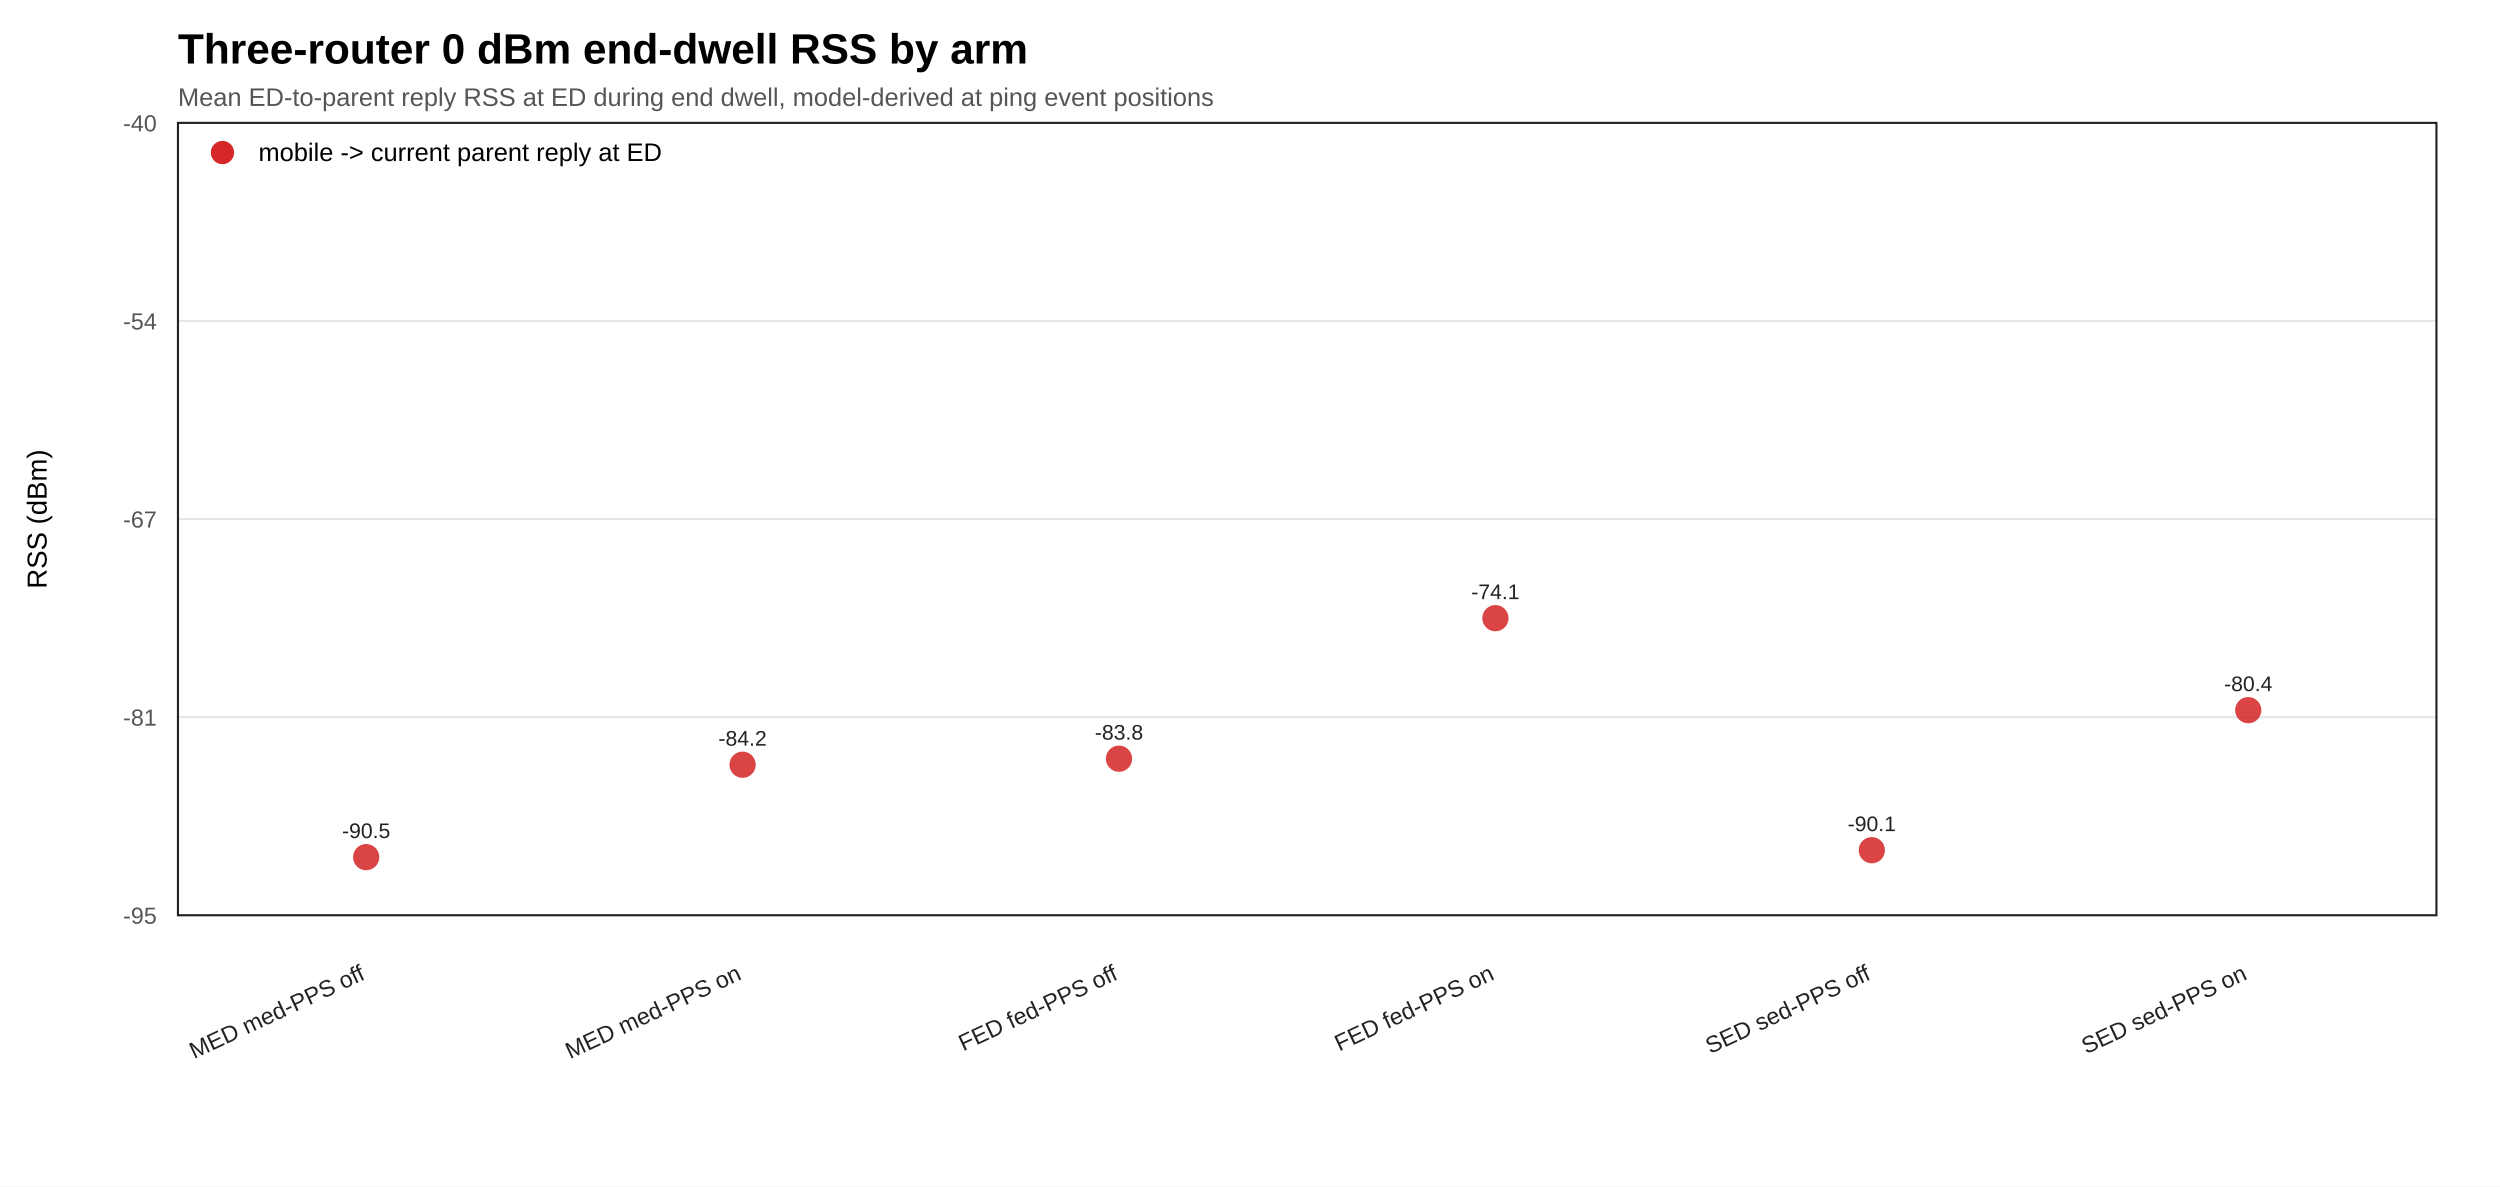
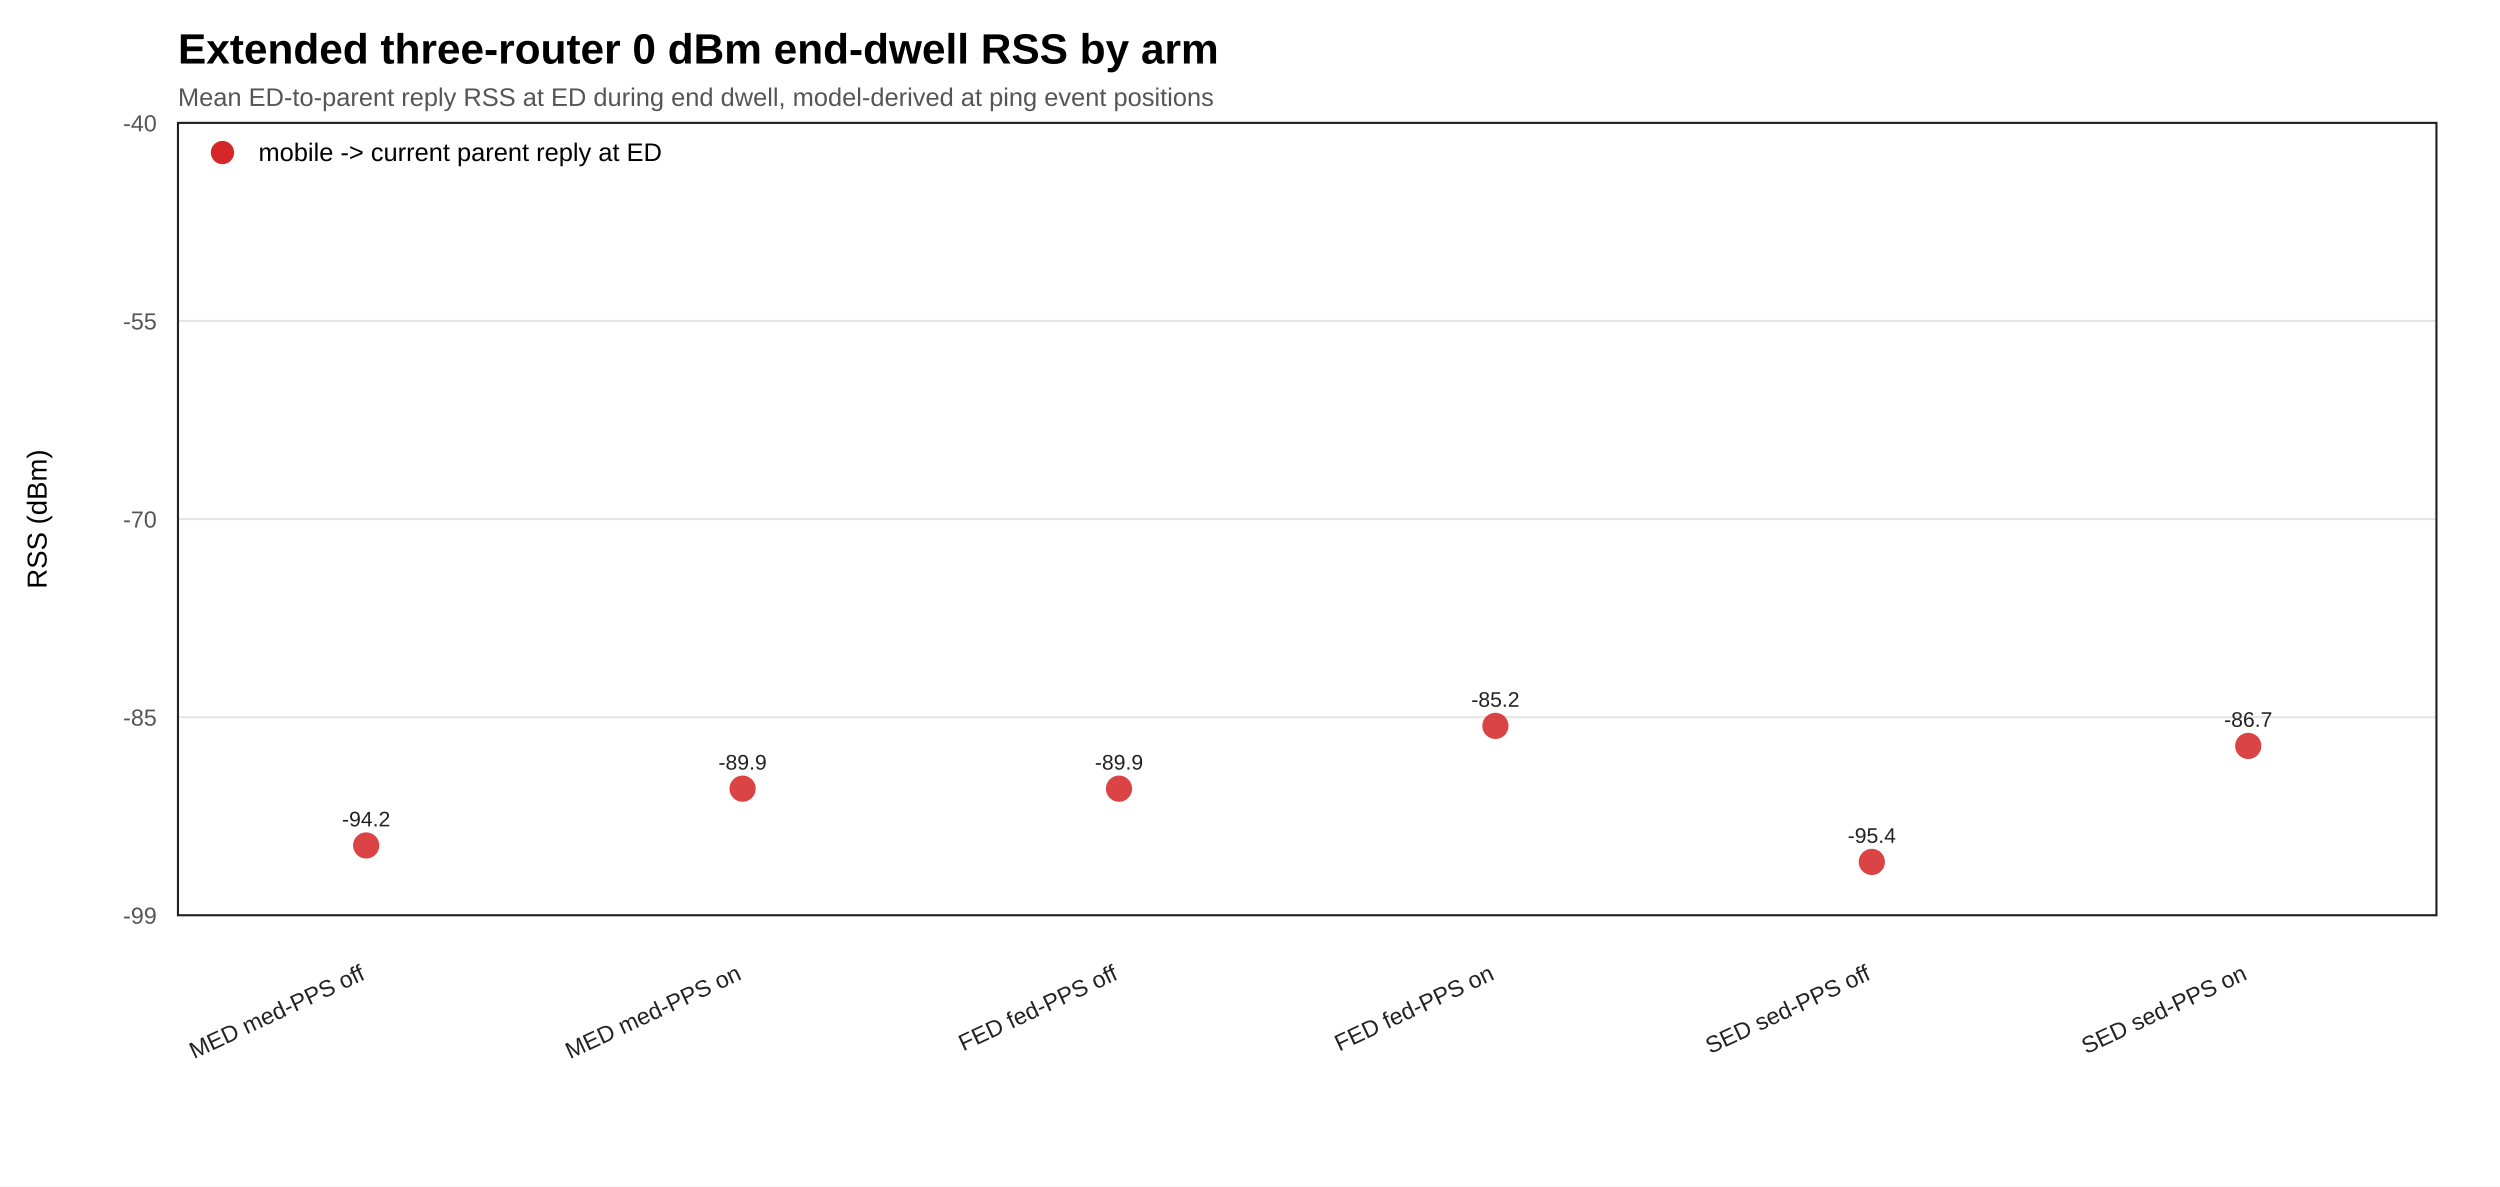
<svg xmlns="http://www.w3.org/2000/svg" width="1180" height="560" viewBox="0 0 1180 560">
  <rect width="100%" height="100%" fill="#ffffff" />
-   <text x="84" y="30" font-family="Arial, sans-serif" font-size="20" font-weight="700">Three-router 0 dBm end-dwell RSS by arm</text>
+   <text x="84" y="30" font-family="Arial, sans-serif" font-size="20" font-weight="700">Extended three-router 0 dBm end-dwell RSS by arm</text>
  <text x="84" y="50" font-family="Arial, sans-serif" font-size="12" fill="#555">Mean ED-to-parent reply RSS at ED during end dwell, model-derived at ping event positions</text>
  <line x1="84" x2="1150" y1="432.00" y2="432.00" stroke="#e5e5e5" />
-   <text x="74" y="436.00" text-anchor="end" font-family="Arial, sans-serif" font-size="11" fill="#555">-95</text>
+   <text x="74" y="436.00" text-anchor="end" font-family="Arial, sans-serif" font-size="11" fill="#555">-99</text>
  <line x1="84" x2="1150" y1="338.50" y2="338.50" stroke="#e5e5e5" />
-   <text x="74" y="342.50" text-anchor="end" font-family="Arial, sans-serif" font-size="11" fill="#555">-81</text>
+   <text x="74" y="342.50" text-anchor="end" font-family="Arial, sans-serif" font-size="11" fill="#555">-85</text>
  <line x1="84" x2="1150" y1="245.00" y2="245.00" stroke="#e5e5e5" />
-   <text x="74" y="249.00" text-anchor="end" font-family="Arial, sans-serif" font-size="11" fill="#555">-67</text>
+   <text x="74" y="249.00" text-anchor="end" font-family="Arial, sans-serif" font-size="11" fill="#555">-70</text>
  <line x1="84" x2="1150" y1="151.50" y2="151.50" stroke="#e5e5e5" />
-   <text x="74" y="155.50" text-anchor="end" font-family="Arial, sans-serif" font-size="11" fill="#555">-54</text>
+   <text x="74" y="155.50" text-anchor="end" font-family="Arial, sans-serif" font-size="11" fill="#555">-55</text>
  <line x1="84" x2="1150" y1="58.00" y2="58.00" stroke="#e5e5e5" />
  <text x="74" y="62.00" text-anchor="end" font-family="Arial, sans-serif" font-size="11" fill="#555">-40</text>
  <rect x="84" y="58" width="1066" height="374" fill="none" stroke="#222" />
  <text x="22" y="245.00" transform="rotate(-90 22,245.00)" text-anchor="middle" font-family="Arial, sans-serif" font-size="13">RSS (dBm)</text>
-   <circle cx="172.83" cy="404.57" r="6.2" fill="#d62728" fill-opacity="0.86" />
-   <text x="172.83" y="395.57" text-anchor="middle" font-family="Arial, sans-serif" font-size="10" fill="#222">-90.5</text>
+   <circle cx="172.83" cy="399.06" r="6.2" fill="#d62728" fill-opacity="0.86" />
+   <text x="172.83" y="390.06" text-anchor="middle" font-family="Arial, sans-serif" font-size="10" fill="#222">-94.2</text>
  <text x="172.83" y="462" transform="rotate(-25 172.83,462)" text-anchor="end" font-family="Arial, sans-serif" font-size="11" fill="#222">MED med-PPS off</text>
-   <circle cx="350.50" cy="360.95" r="6.2" fill="#d62728" fill-opacity="0.86" />
-   <text x="350.50" y="351.95" text-anchor="middle" font-family="Arial, sans-serif" font-size="10" fill="#222">-84.2</text>
+   <circle cx="350.50" cy="372.25" r="6.2" fill="#d62728" fill-opacity="0.86" />
+   <text x="350.50" y="363.25" text-anchor="middle" font-family="Arial, sans-serif" font-size="10" fill="#222">-89.9</text>
  <text x="350.50" y="462" transform="rotate(-25 350.50,462)" text-anchor="end" font-family="Arial, sans-serif" font-size="11" fill="#222">MED med-PPS on</text>
-   <circle cx="528.17" cy="358.11" r="6.2" fill="#d62728" fill-opacity="0.86" />
-   <text x="528.17" y="349.11" text-anchor="middle" font-family="Arial, sans-serif" font-size="10" fill="#222">-83.8</text>
+   <circle cx="528.17" cy="372.25" r="6.2" fill="#d62728" fill-opacity="0.86" />
+   <text x="528.17" y="363.25" text-anchor="middle" font-family="Arial, sans-serif" font-size="10" fill="#222">-89.9</text>
  <text x="528.17" y="462" transform="rotate(-25 528.17,462)" text-anchor="end" font-family="Arial, sans-serif" font-size="11" fill="#222">FED fed-PPS off</text>
-   <circle cx="705.83" cy="291.78" r="6.2" fill="#d62728" fill-opacity="0.86" />
-   <text x="705.83" y="282.78" text-anchor="middle" font-family="Arial, sans-serif" font-size="10" fill="#222">-74.1</text>
+   <circle cx="705.83" cy="342.61" r="6.2" fill="#d62728" fill-opacity="0.86" />
+   <text x="705.83" y="333.61" text-anchor="middle" font-family="Arial, sans-serif" font-size="10" fill="#222">-85.2</text>
  <text x="705.83" y="462" transform="rotate(-25 705.83,462)" text-anchor="end" font-family="Arial, sans-serif" font-size="11" fill="#222">FED fed-PPS on</text>
-   <circle cx="883.50" cy="401.30" r="6.2" fill="#d62728" fill-opacity="0.86" />
-   <text x="883.50" y="392.30" text-anchor="middle" font-family="Arial, sans-serif" font-size="10" fill="#222">-90.1</text>
+   <circle cx="883.50" cy="406.83" r="6.2" fill="#d62728" fill-opacity="0.86" />
+   <text x="883.50" y="397.83" text-anchor="middle" font-family="Arial, sans-serif" font-size="10" fill="#222">-95.4</text>
  <text x="883.50" y="462" transform="rotate(-25 883.50,462)" text-anchor="end" font-family="Arial, sans-serif" font-size="11" fill="#222">SED sed-PPS off</text>
-   <circle cx="1061.17" cy="335.20" r="6.2" fill="#d62728" fill-opacity="0.86" />
-   <text x="1061.17" y="326.20" text-anchor="middle" font-family="Arial, sans-serif" font-size="10" fill="#222">-80.4</text>
+   <circle cx="1061.17" cy="352.07" r="6.2" fill="#d62728" fill-opacity="0.86" />
+   <text x="1061.17" y="343.07" text-anchor="middle" font-family="Arial, sans-serif" font-size="10" fill="#222">-86.7</text>
  <text x="1061.17" y="462" transform="rotate(-25 1061.17,462)" text-anchor="end" font-family="Arial, sans-serif" font-size="11" fill="#222">SED sed-PPS on</text>
  <circle cx="105" cy="72" r="5.5" fill="#d62728" />
  <text x="122" y="76" font-family="Arial, sans-serif" font-size="12">mobile -&gt; current parent reply at ED</text>
</svg>
